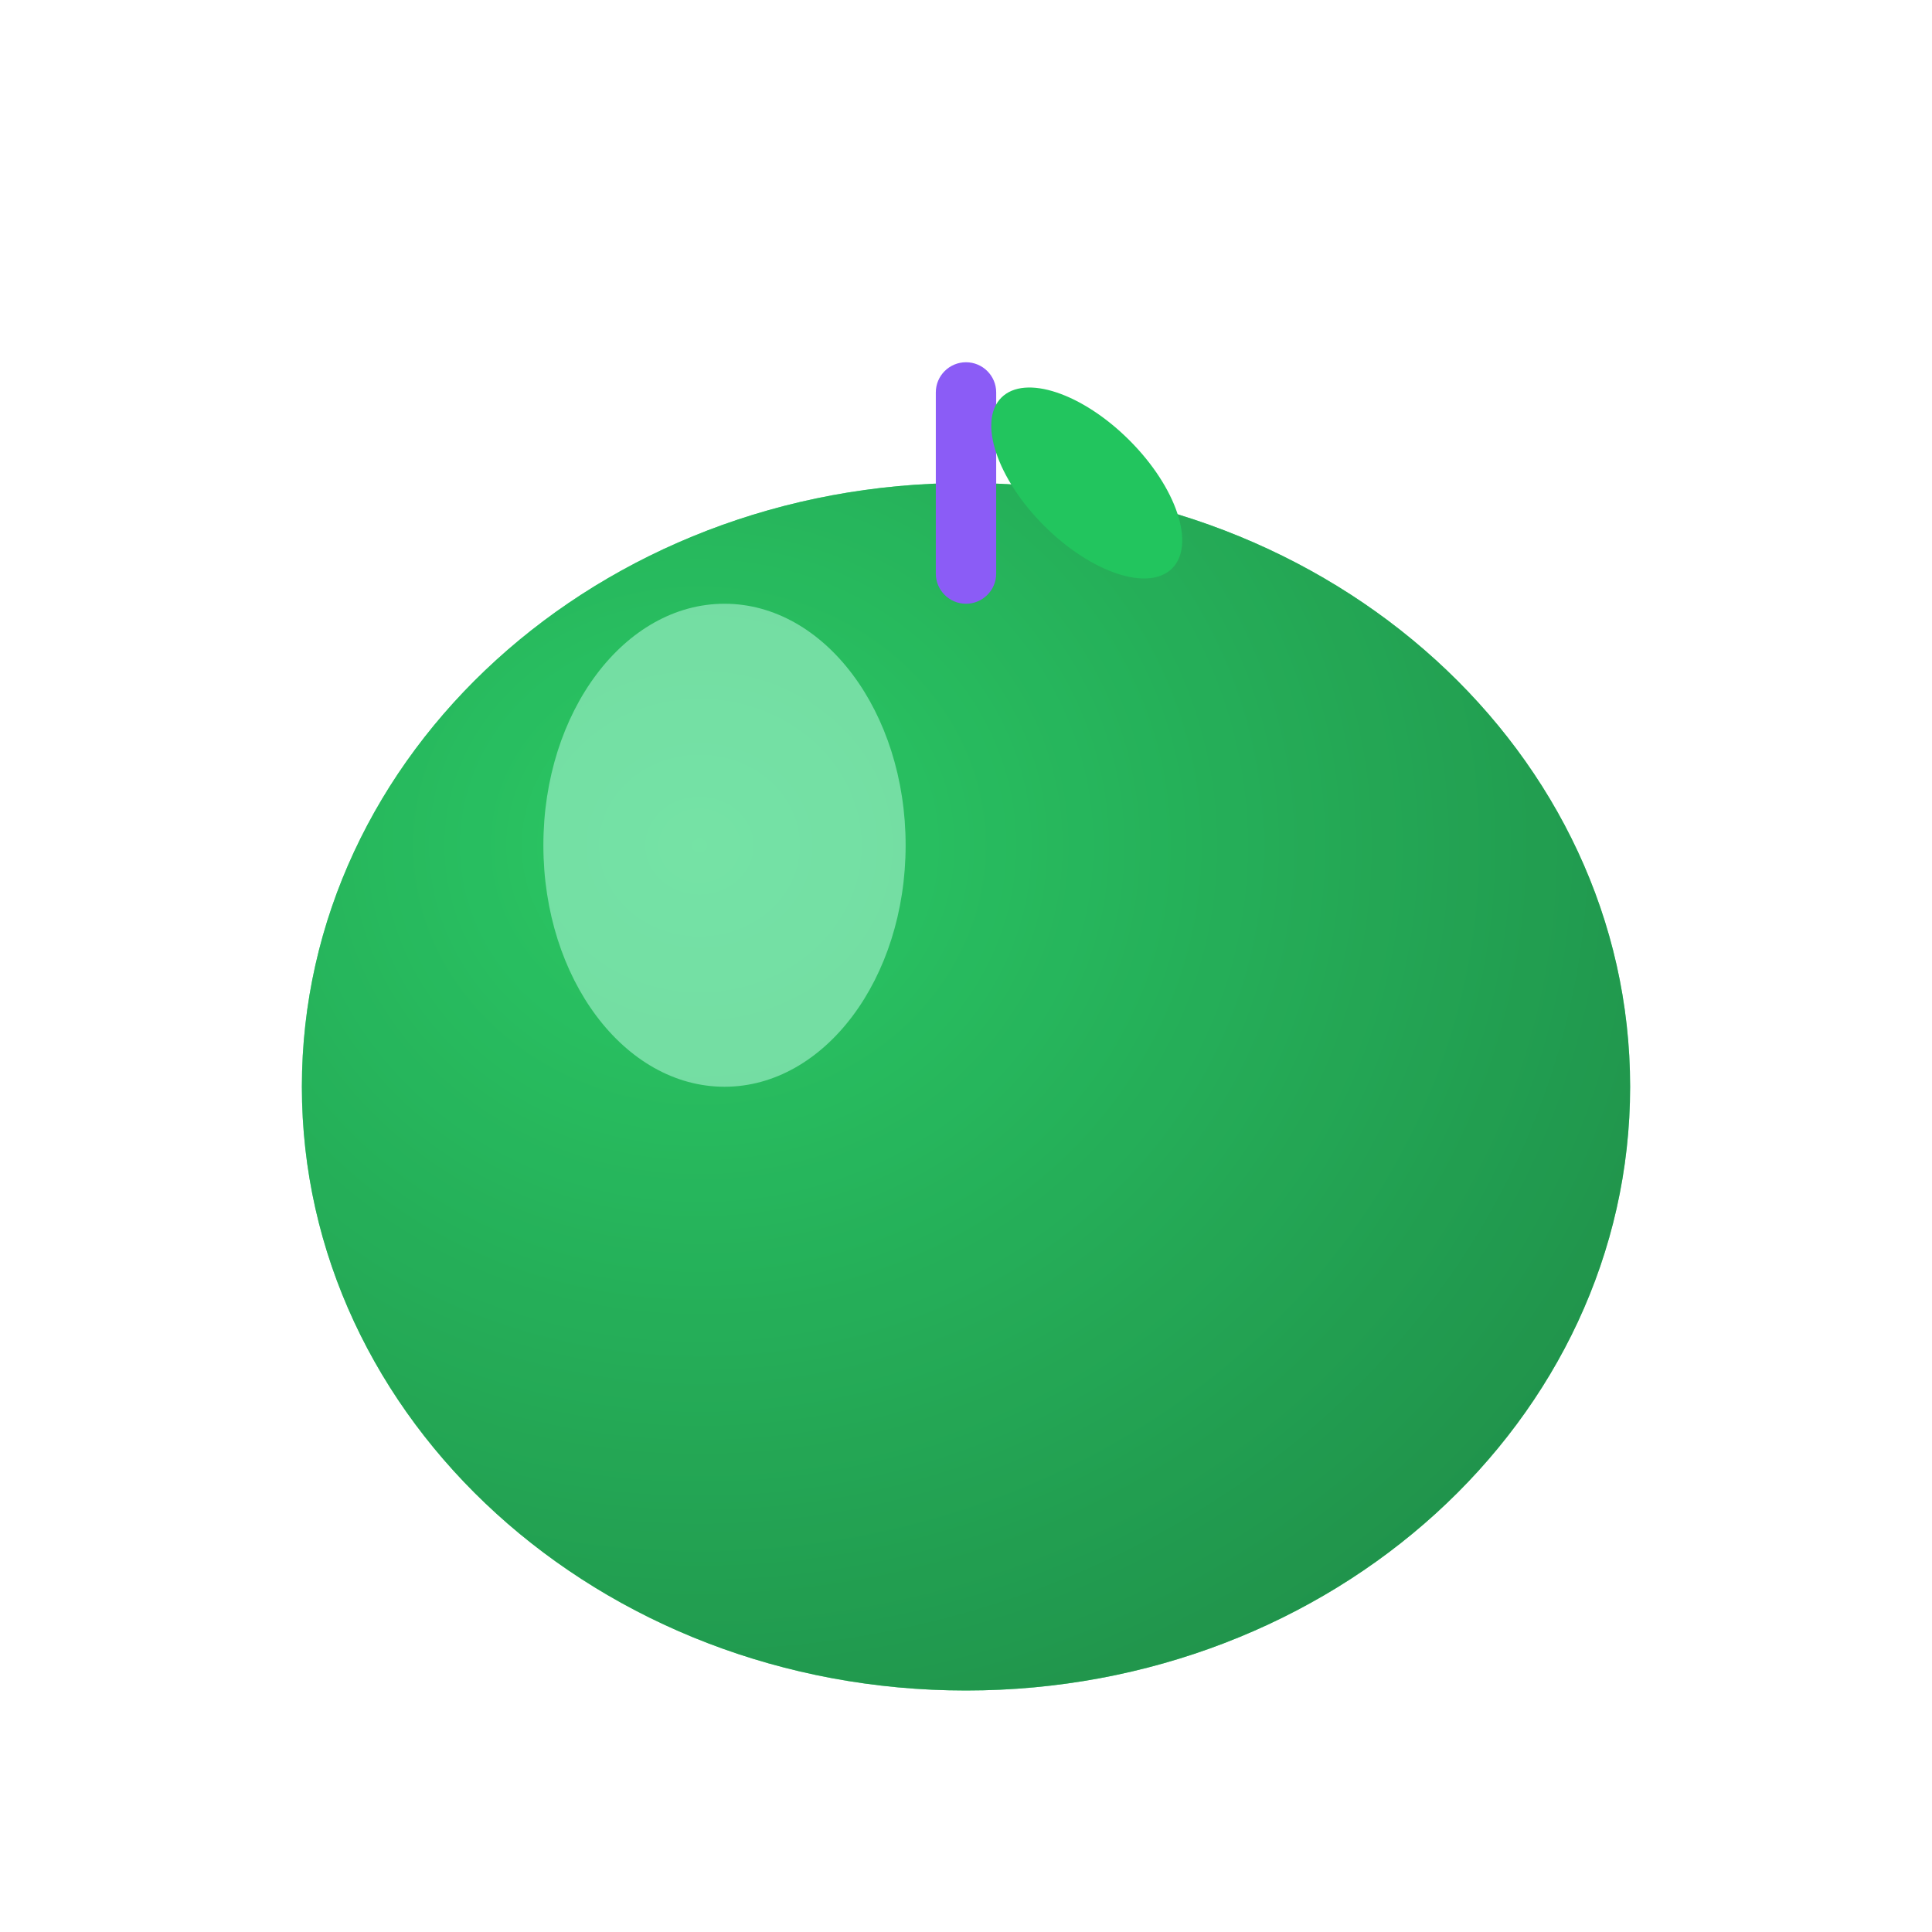
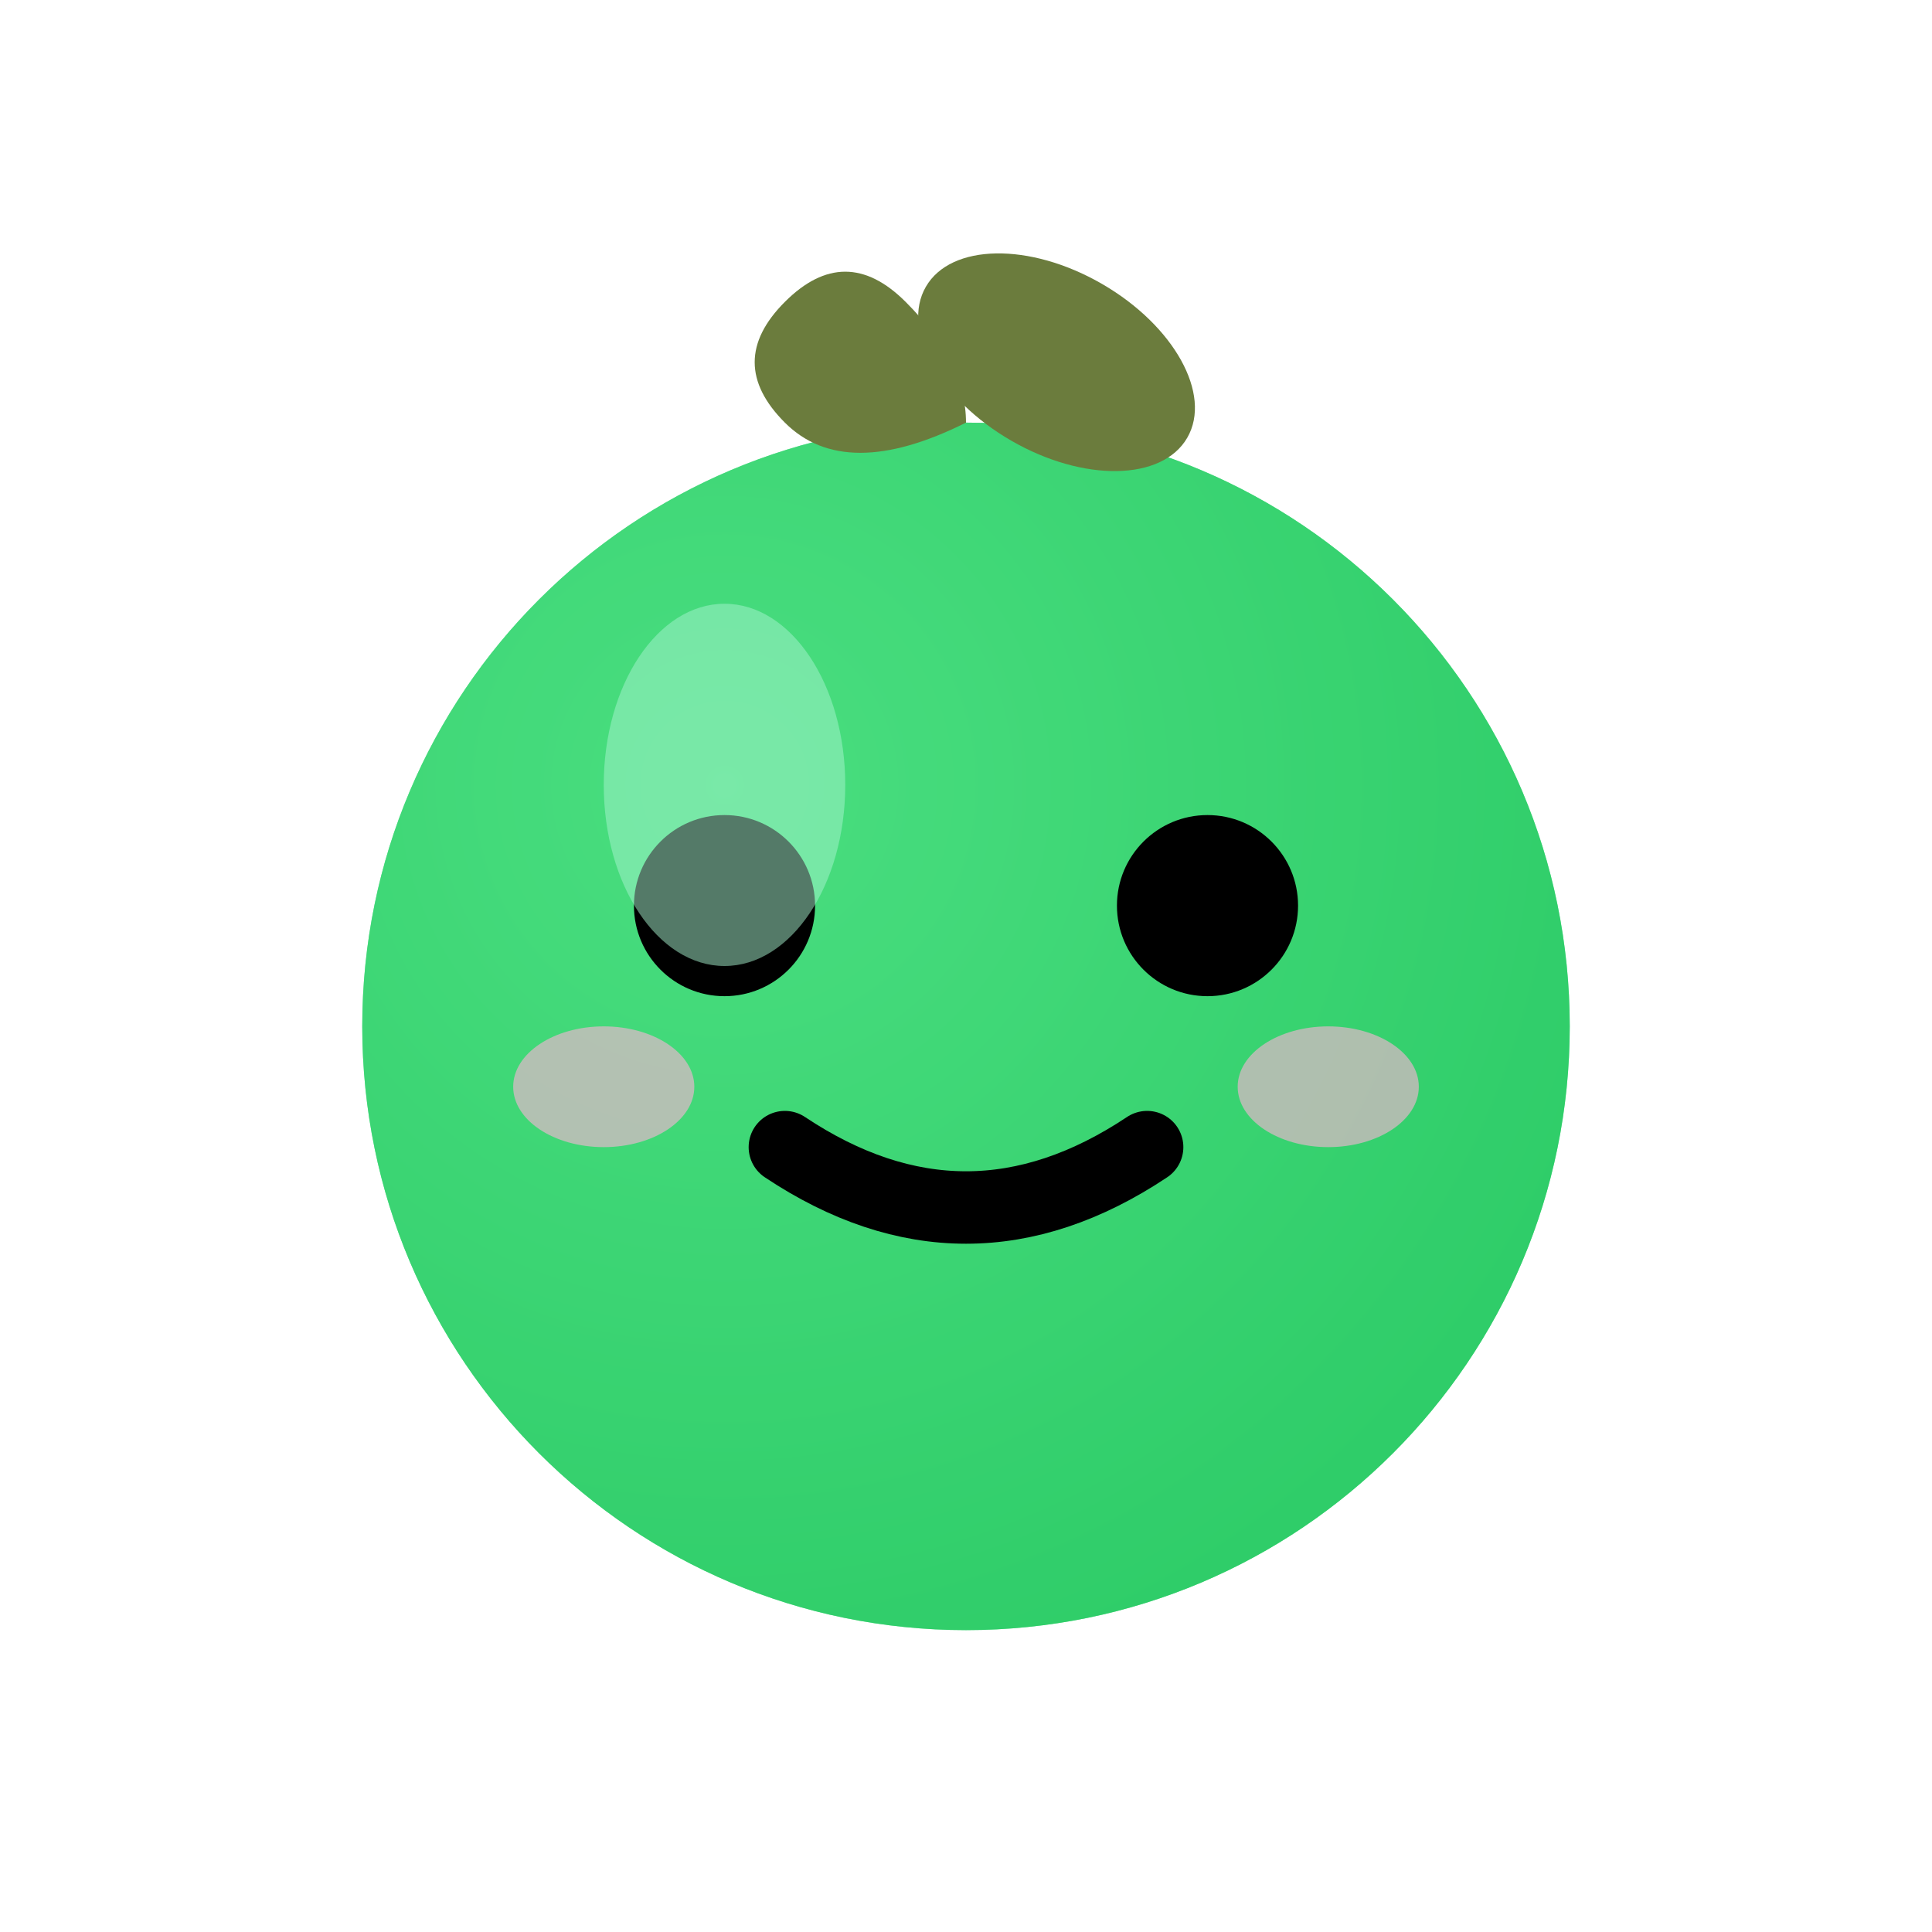
<svg xmlns="http://www.w3.org/2000/svg" width="32" height="32" viewBox="0 0 32 32" fill="none">
-   <ellipse cx="16" cy="18" rx="11" ry="10" fill="#4ade80" />
-   <ellipse cx="16" cy="18" rx="11" ry="10" fill="url(#greenGradient)" opacity="0.8" />
-   <rect x="15.5" y="6" width="1" height="4" fill="#8b5cf6" rx="0.5" />
-   <ellipse cx="18" cy="8" rx="2" ry="1" fill="#22c55e" transform="rotate(45 18 8)" />
-   <ellipse cx="12" cy="14" rx="3" ry="4" fill="#a7f3d0" opacity="0.6" />
+   <circle cx="16" cy="17" r="10" fill="#4ade80" />
+   <circle cx="16" cy="17" r="10" fill="url(#greenGradient)" opacity="0.7" />
+   <path d="M16 7 Q14 8, 13 7 Q12 6, 13 5 Q14 4, 15 5 Q16 6, 16 7 Z" fill="#6b7c3d" />
+   <ellipse cx="17.5" cy="6" rx="2.5" ry="1.5" fill="#6b7c3d" transform="rotate(30 17.5 6)" />
+   <circle cx="12" cy="15" r="1.5" fill="#000000" />
+   <circle cx="20" cy="15" r="1.5" fill="#000000" />
+   <path d="M 13 19 Q 16 21, 19 19" stroke="#000000" stroke-width="1.2" fill="none" stroke-linecap="round" />
+   <ellipse cx="10" cy="18" rx="1.5" ry="1" fill="#ffb3d9" opacity="0.6" />
+   <ellipse cx="22" cy="18" rx="1.5" ry="1" fill="#ffb3d9" opacity="0.6" />
+   <ellipse cx="12" cy="13" rx="2" ry="3" fill="#a7f3d0" opacity="0.5" />
  <defs>
    <radialGradient id="greenGradient" cx="0.3" cy="0.3" r="0.8">
-       <stop offset="0%" stop-color="#22c55e" />
-       <stop offset="100%" stop-color="#15803d" />
+       <stop offset="0%" stop-color="#4ade80" />
+       <stop offset="100%" stop-color="#22c55e" />
    </radialGradient>
  </defs>
</svg>
